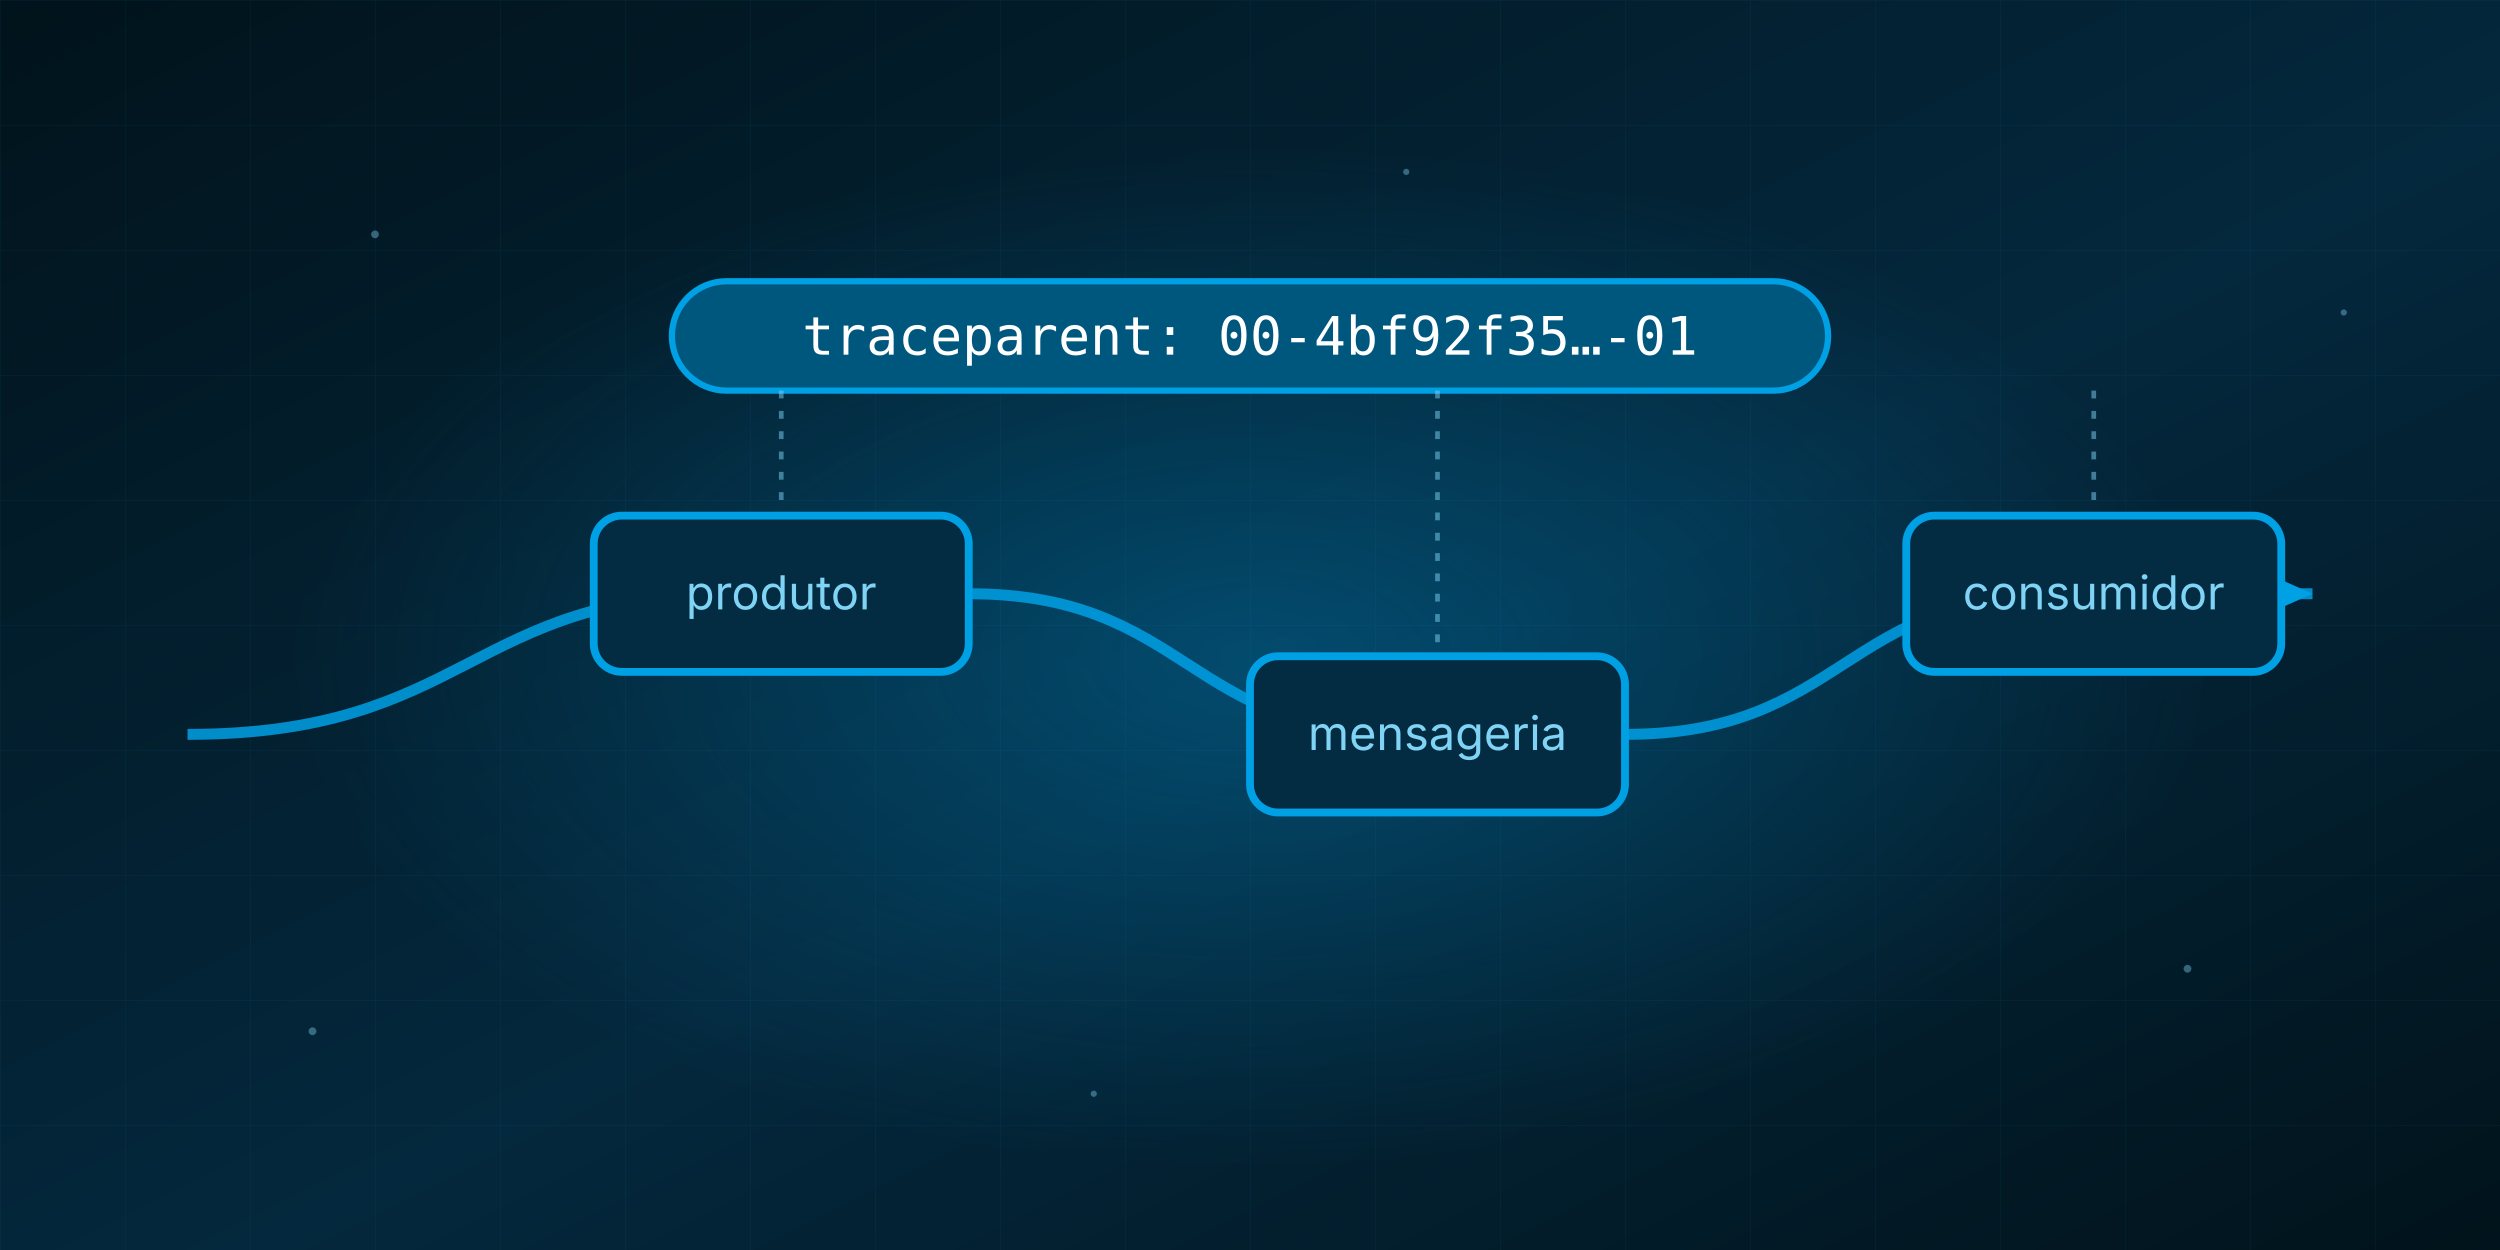
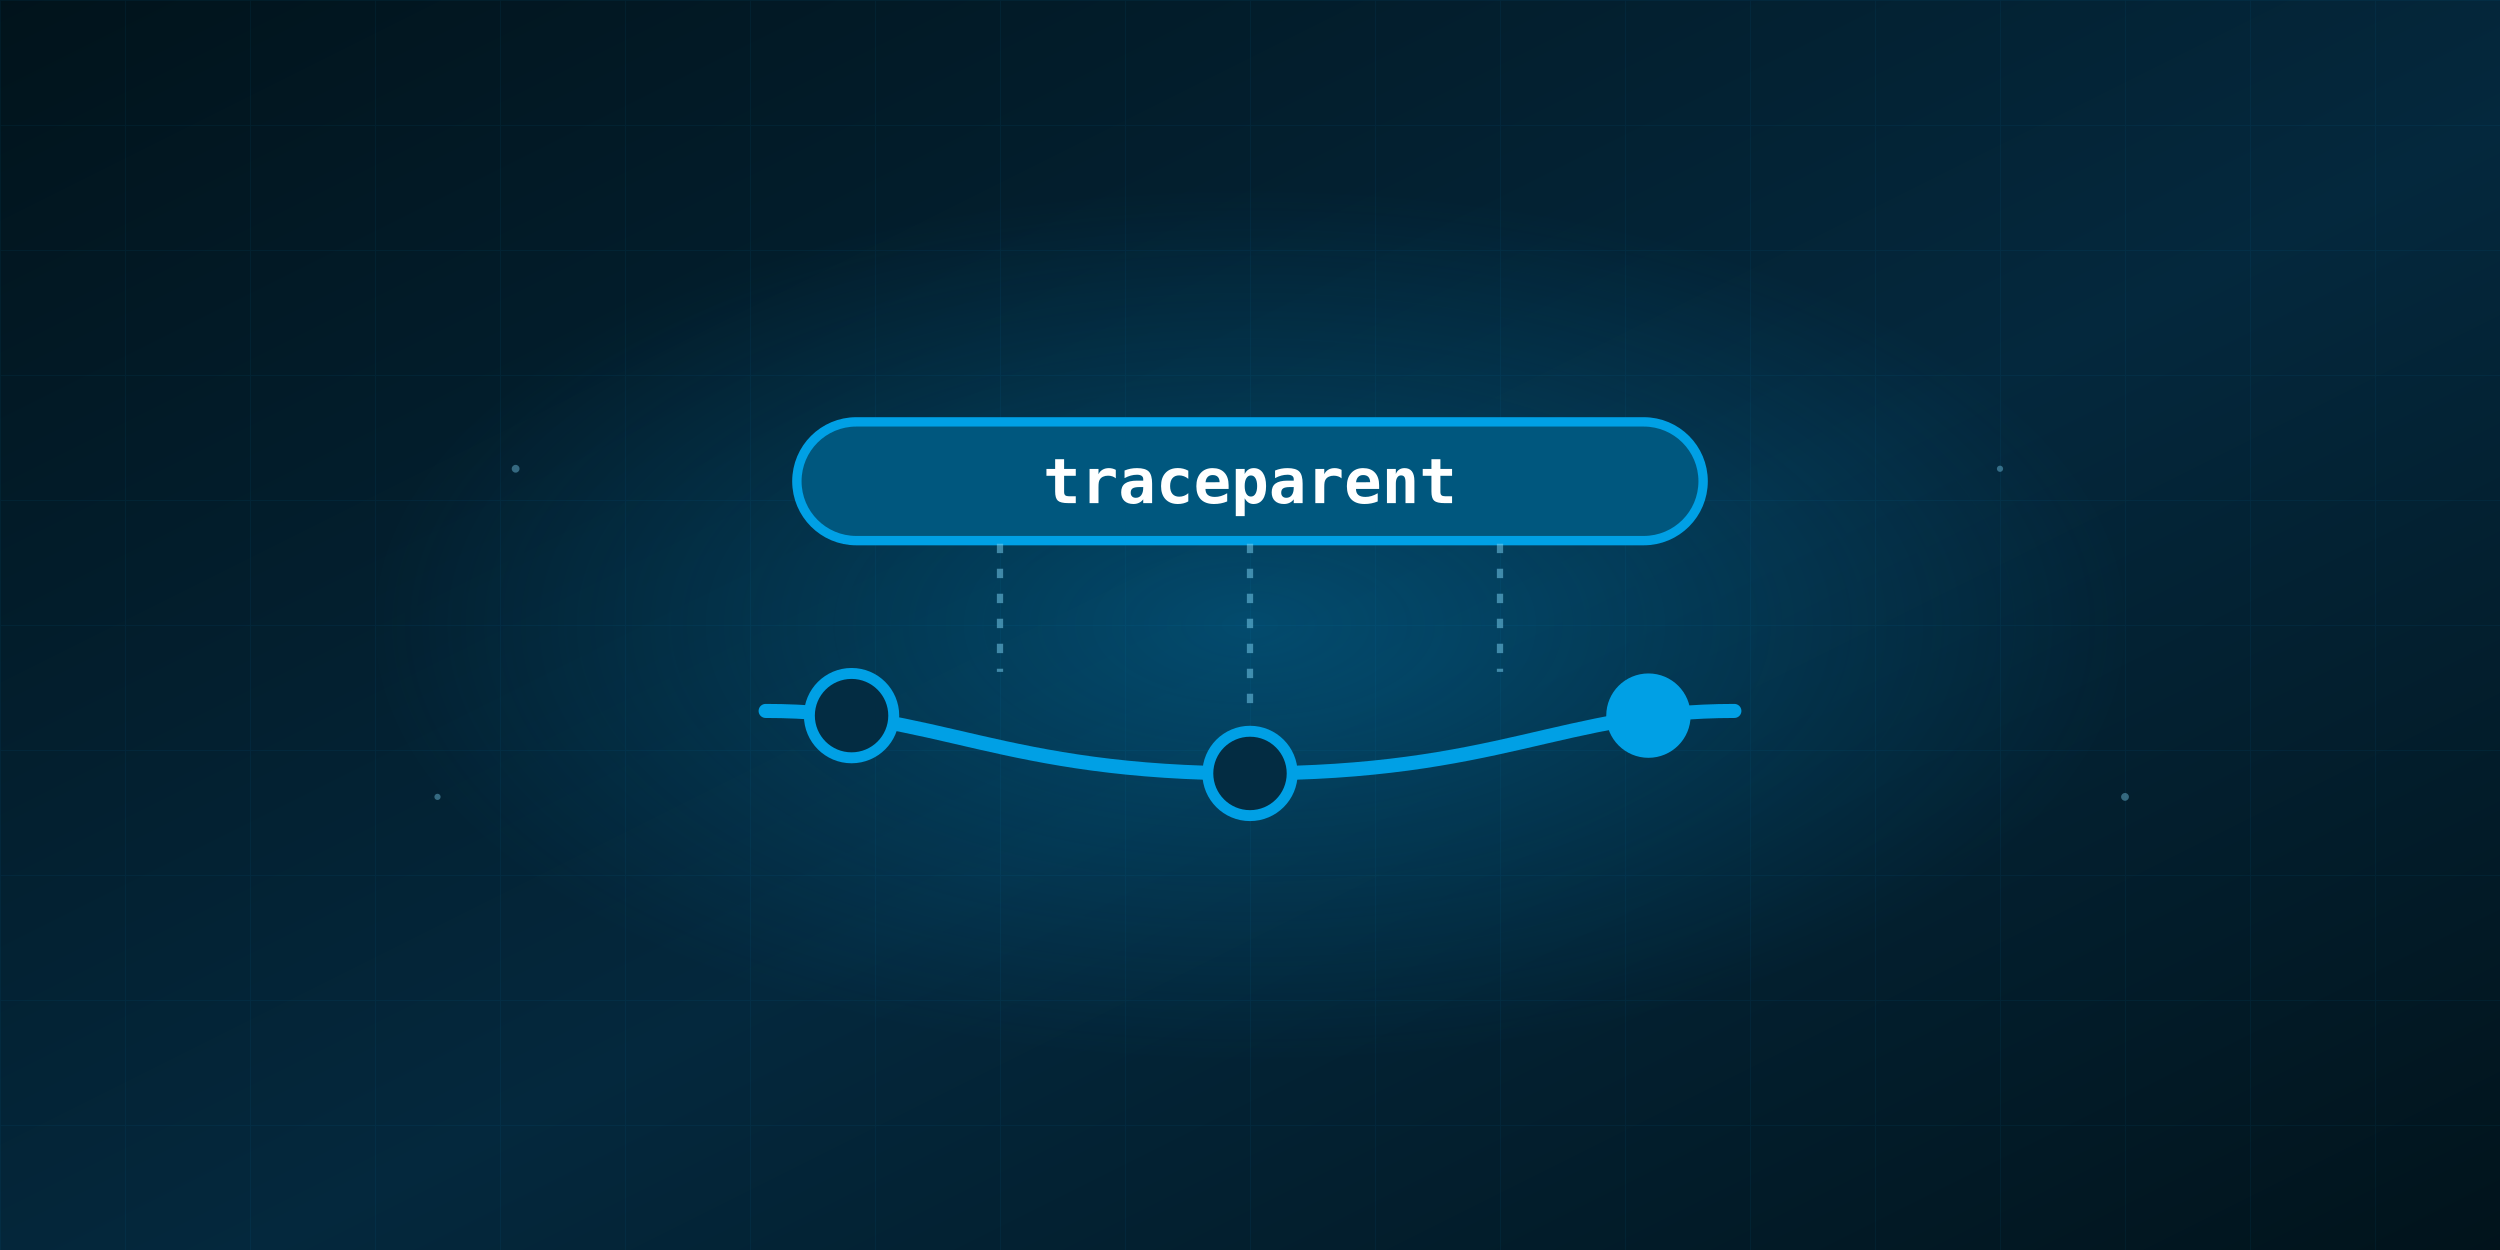
<svg xmlns="http://www.w3.org/2000/svg" viewBox="0 0 1600 800" preserveAspectRatio="xMidYMid slice">
  <defs>
    <linearGradient id="bg" x1="0" y1="0" x2="1" y2="1">
      <stop offset="0" stop-color="#01131b" />
      <stop offset="0.55" stop-color="#04283d" />
      <stop offset="1" stop-color="#01131b" />
    </linearGradient>
    <radialGradient id="glow" cx="0.5" cy="0.5" r="0.5">
      <stop offset="0" stop-color="#00a0e5" stop-opacity="0.3" />
      <stop offset="1" stop-color="#00a0e5" stop-opacity="0" />
    </radialGradient>
    <pattern id="grid" width="80" height="80" patternUnits="userSpaceOnUse">
      <path d="M80 0 H0 V80" fill="none" stroke="#00a0e5" stroke-opacity="0.07" stroke-width="1" />
    </pattern>
-     <marker id="seta" markerWidth="12" markerHeight="12" refX="9" refY="4" orient="auto">
-       <path d="M0,0 L9,4 L0,8 Z" fill="#00a0e5" />
-     </marker>
  </defs>
  <rect width="1600" height="800" fill="url(#bg)" />
  <rect width="1600" height="800" fill="url(#grid)" />
-   <ellipse cx="800" cy="420" rx="620" ry="330" fill="url(#glow)" />
-   <path d="M120 470 C300 470 300 380 470 380 H620 C760 380 760 470 900 470 H1040 C1180 470 1180 380 1320 380 H1480" fill="none" stroke="#00a0e5" stroke-width="7" stroke-opacity="0.85" marker-end="url(#seta)" />
-   <g font-family="-apple-system, sans-serif" font-size="30" text-anchor="middle">
-     <g>
-       <rect x="380" y="330" width="240" height="100" rx="18" fill="#032c42" stroke="#00a0e5" stroke-width="5" />
-       <text x="500" y="390" fill="#7fd4f5">produtor</text>
-     </g>
-     <g>
-       <rect x="800" y="420" width="240" height="100" rx="18" fill="#032c42" stroke="#00a0e5" stroke-width="5" />
-       <text x="920" y="480" fill="#7fd4f5">mensageria</text>
-     </g>
-     <g>
-       <rect x="1220" y="330" width="240" height="100" rx="18" fill="#032c42" stroke="#00a0e5" stroke-width="5" />
-       <text x="1340" y="390" fill="#7fd4f5">consumidor</text>
-     </g>
+   <ellipse cx="800" cy="400" rx="560" ry="280" fill="url(#glow)" />
+   <rect x="510" y="270" width="580" height="76" rx="38" fill="#00577e" stroke="#00a0e5" stroke-width="6" />
+   <text x="800" y="322" font-family="ui-monospace, Menlo, monospace" font-size="40" font-weight="700" fill="#ffffff" text-anchor="middle">traceparent</text>
+   <path d="M490 455 C600 455 640 495 800 495 C960 495 1000 455 1110 455" fill="none" stroke="#00a0e5" stroke-width="9" stroke-linecap="round" />
+   <g>
+     <circle cx="545" cy="458" r="27" fill="#032c42" stroke="#00a0e5" stroke-width="7" />
+     <circle cx="800" cy="495" r="27" fill="#032c42" stroke="#00a0e5" stroke-width="7" />
+     <circle cx="1055" cy="458" r="27" fill="#00a0e5" />
  </g>
-   <g>
-     <rect x="430" y="180" width="740" height="70" rx="35" fill="#00577e" stroke="#00a0e5" stroke-width="4" />
-     <text x="800" y="227" font-family="ui-monospace, monospace" font-size="34" fill="#ffffff" text-anchor="middle">traceparent: 00-4bf92f35…-01</text>
-   </g>
-   <g stroke="#7fd4f5" stroke-opacity="0.5" stroke-width="3" stroke-dasharray="5 8">
-     <path d="M500 250 V325" />
-     <path d="M920 250 V415" />
-     <path d="M1340 250 V325" />
+   <g stroke="#7fd4f5" stroke-opacity="0.5" stroke-width="4" stroke-dasharray="6 10">
+     <path d="M640 348 V430" />
+     <path d="M800 348 V458" />
+     <path d="M960 348 V430" />
  </g>
  <g fill="#7fd4f5" opacity="0.4">
-     <circle cx="240" cy="150" r="2.5" />
-     <circle cx="900" cy="110" r="2" />
-     <circle cx="1400" cy="620" r="2.5" />
-     <circle cx="1500" cy="200" r="2" />
-     <circle cx="200" cy="660" r="2.5" />
-     <circle cx="700" cy="700" r="2" />
+     <circle cx="330" cy="300" r="2.5" />
+     <circle cx="1280" cy="300" r="2" />
+     <circle cx="1360" cy="510" r="2.5" />
+     <circle cx="280" cy="510" r="2" />
  </g>
</svg>
